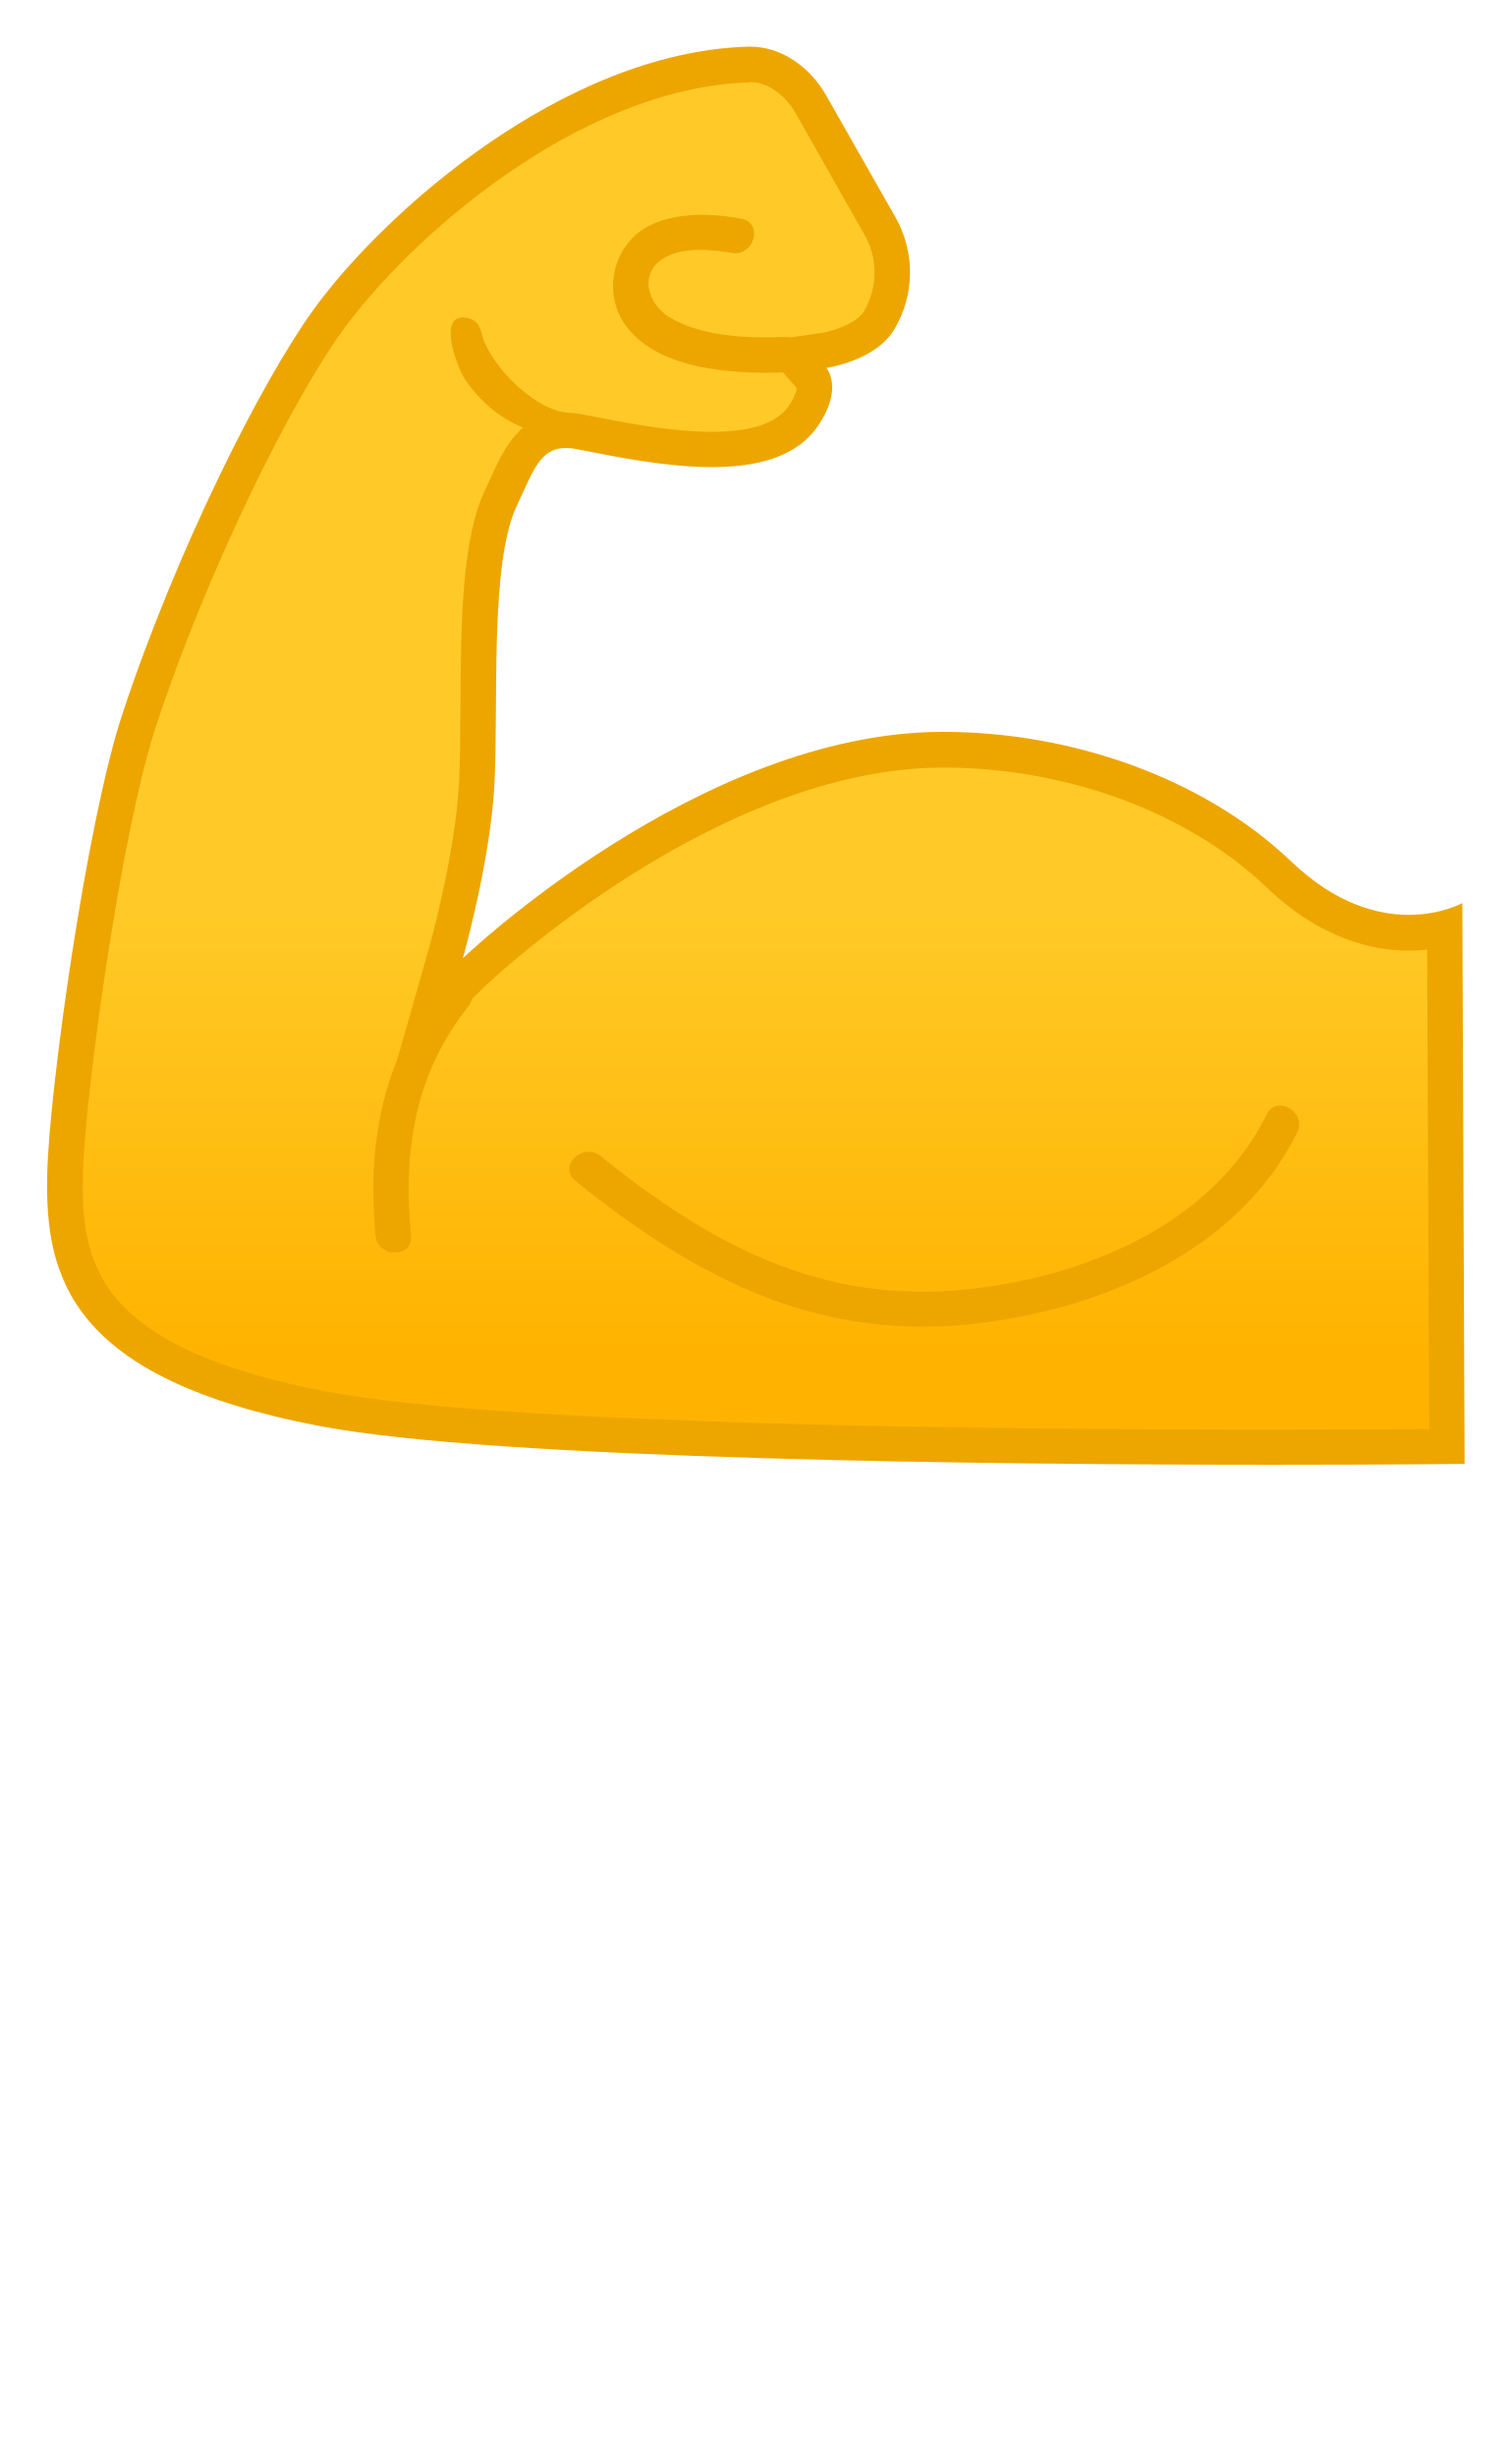
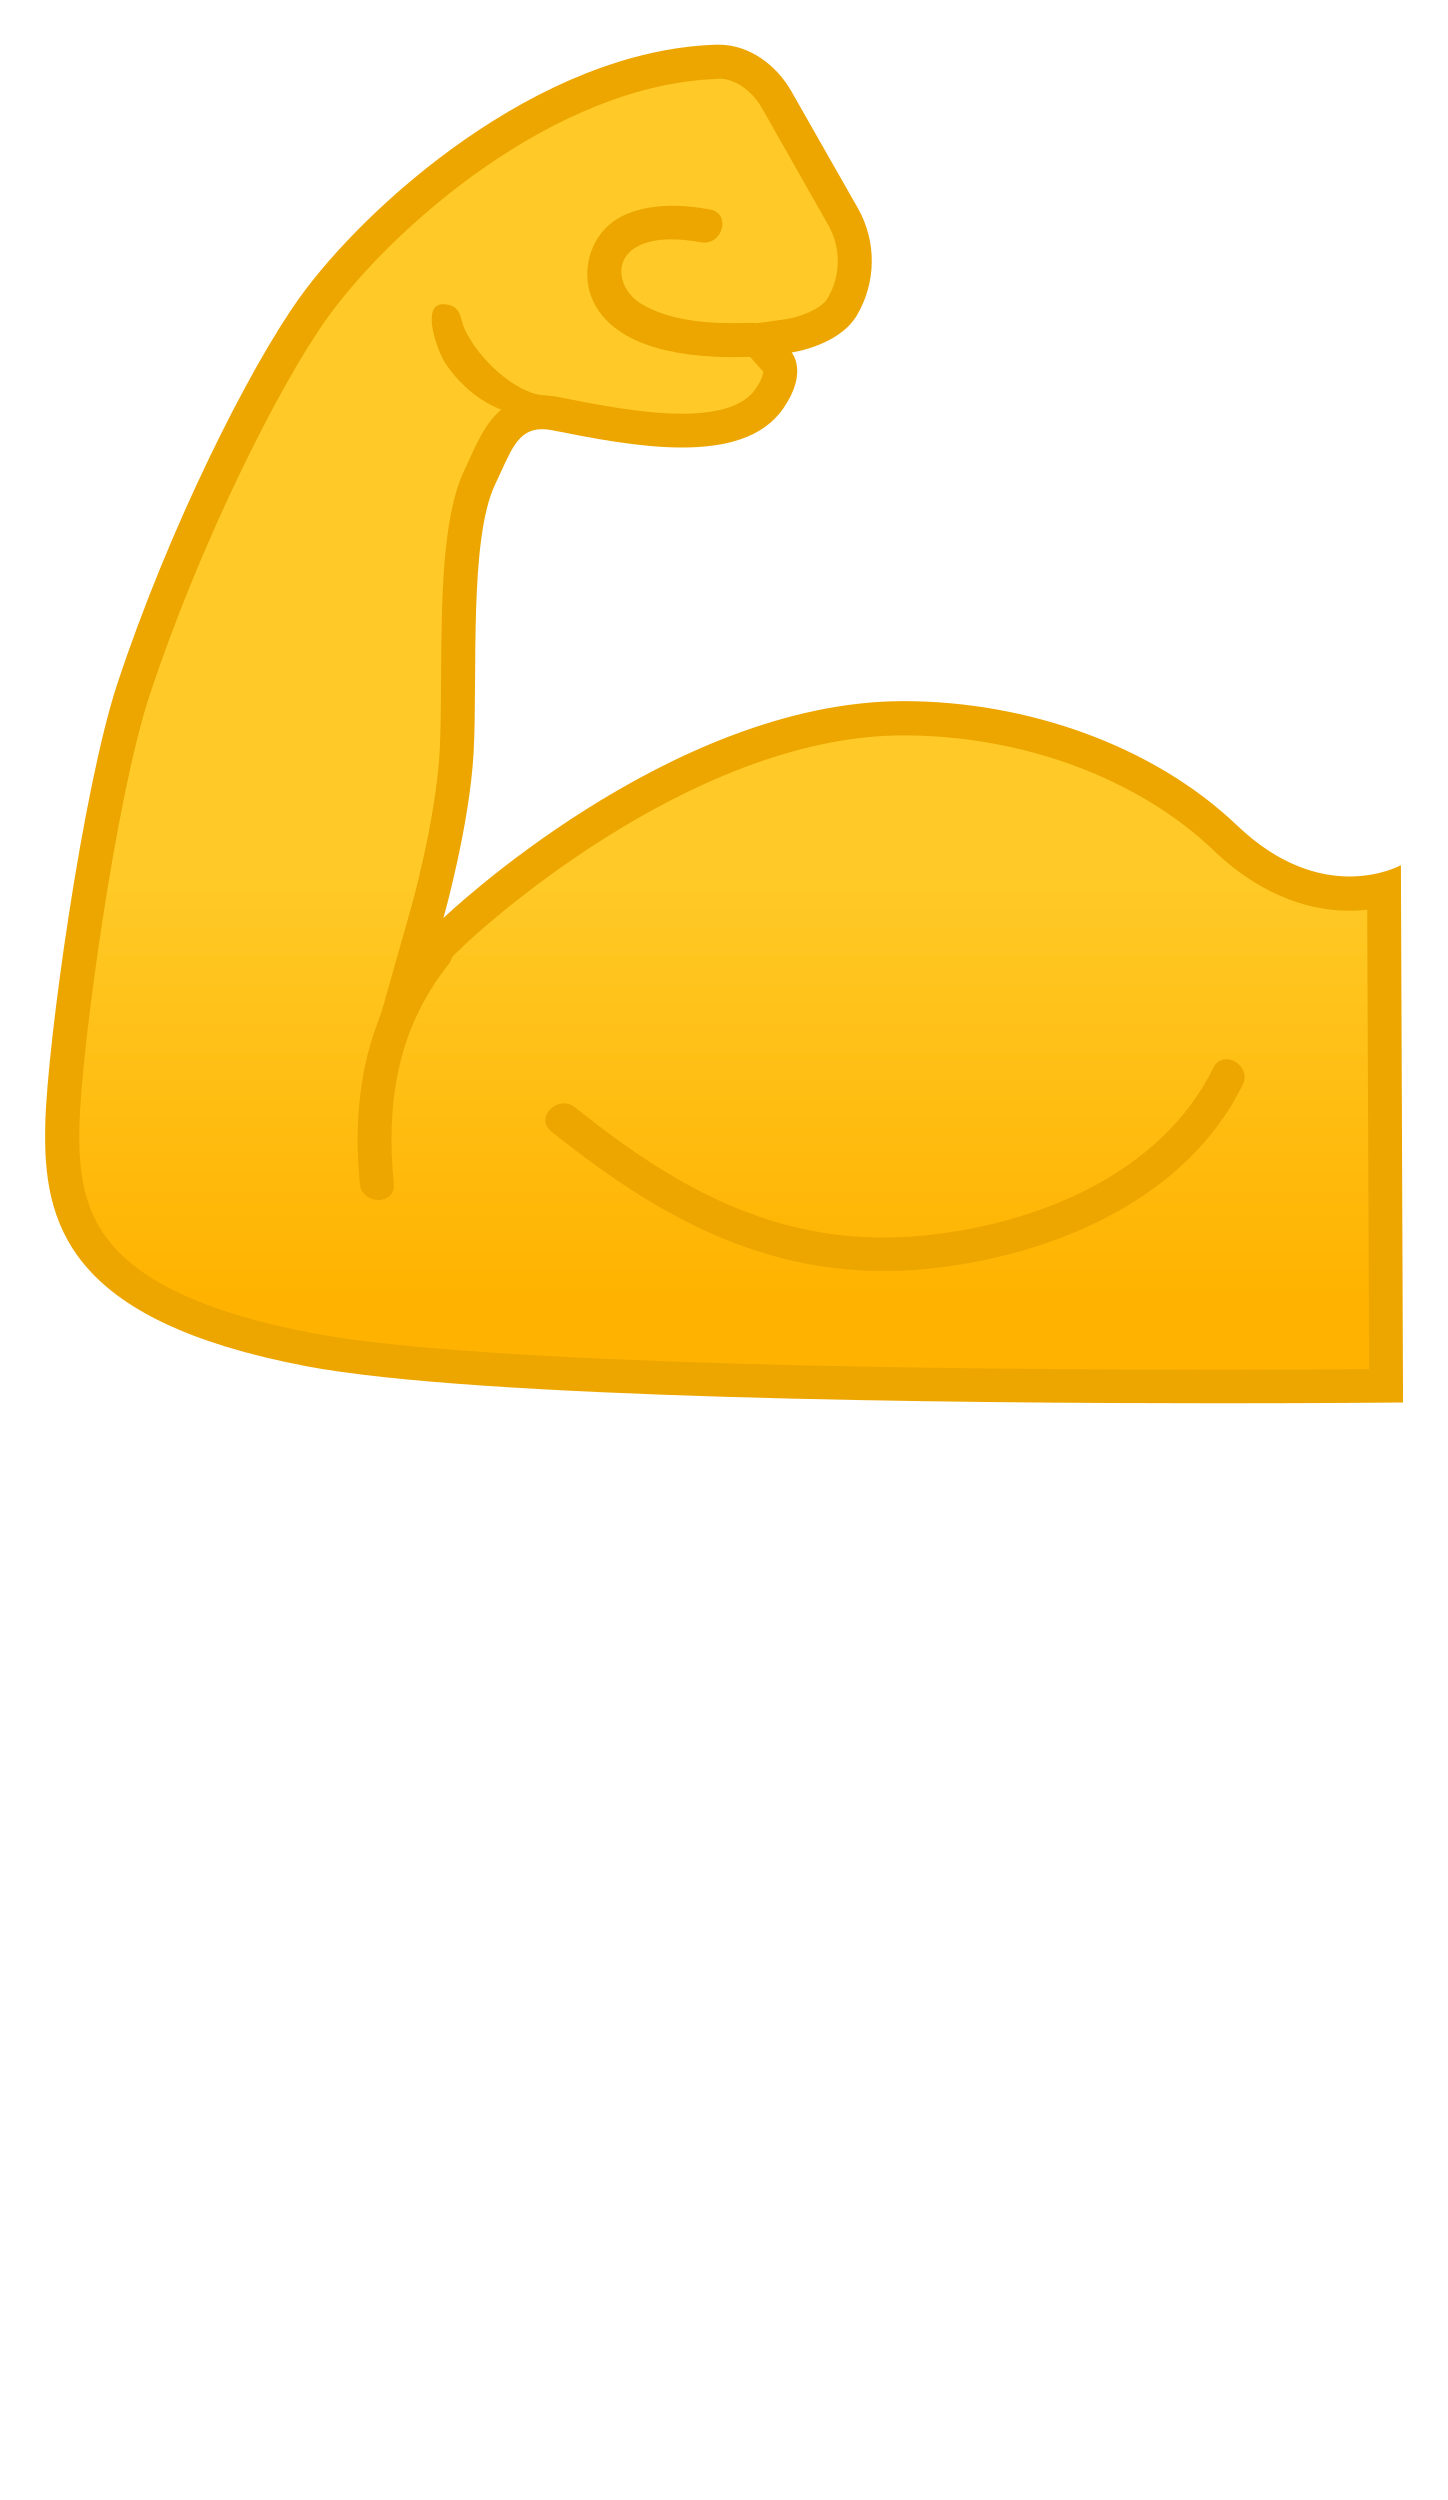
- <svg xmlns="http://www.w3.org/2000/svg" xmlns:xlink="http://www.w3.org/1999/xlink" enable-background="new 0 0 128 128" viewBox="0 0 128 208">
+ <svg xmlns="http://www.w3.org/2000/svg" xmlns:xlink="http://www.w3.org/1999/xlink" enable-background="new 0 0 128 128" viewBox="0 0 128 221">
  <linearGradient id="h" x1="63.997" x2="63.997" y1="114.69" y2="18.798" gradientUnits="userSpaceOnUse">
    <stop stop-color="#FFB300" offset="0" />
    <stop stop-color="#FFCA28" offset=".401" />
  </linearGradient>
  <path d="m107.76 122.55c-23.67 0-65.6-0.42-80.43-3.25-20.5-3.91-22.03-11.96-21.84-19.87 0.16-6.73 3.24-29.26 6.28-38.48 4.6-13.94 11.63-27.8 15.91-33.76 5.87-8.17 20.75-21.3 35.71-21.75h0.14c1.98 0 3.95 1.3 5.13 3.39l5.85 10.32c1.4 2.48 1.37 5.53-0.08 7.97-1.19 2-4.65 2.54-4.68 2.55l-2.75 0.4 1.85 2.09c-0.01 0 0.61 0.98-0.85 3.1-1.3 1.89-3.83 2.8-7.72 2.8-3.65 0-7.81-0.83-11.15-1.49-0.43-0.08-0.84-0.13-1.22-0.13-2.88 0-3.89 2.22-4.96 4.56-0.17 0.37-0.34 0.75-0.54 1.15-1.84 3.84-1.89 11.31-1.93 17.9-0.01 2.34-0.03 4.55-0.12 6.35-0.33 6.25-2.59 14.25-2.61 14.33l-1.51 5.31 3.99-3.82c0.2-0.19 19.82-18.75 39.63-18.75 10.89 0 21.54 3.96 28.46 10.58 4.25 4.06 8.31 4.92 10.97 4.92 1.18 0 2.22-0.17 3.05-0.37l0.18 43.88c-2.47 0.04-7.82 0.07-14.76 0.07z" fill="url(#h)" />
  <path d="m63.54 6.95c1.42 0 2.92 1.03 3.83 2.63l5.85 10.32c1.14 2.01 1.11 4.49-0.06 6.47-0.57 0.96-2.5 1.66-3.6 1.83l-5.53 0.78 3.44 3.88c-0.01 0.2-0.12 0.71-0.7 1.55-0.99 1.43-3.17 2.16-6.49 2.16-3.5 0-7.58-0.81-10.85-1.46-0.52-0.1-1.03-0.16-1.51-0.16-3.84 0-5.22 3.02-6.33 5.44-0.16 0.36-0.33 0.73-0.52 1.13-1.99 4.15-2.04 11.46-2.08 18.54-0.01 2.32-0.03 4.51-0.12 6.28-0.32 6.08-2.53 13.93-2.56 14.01l-3.01 10.61 7.97-7.62c0.19-0.18 19.4-18.33 38.59-18.33 10.52 0 20.77 3.8 27.43 10.17 4.61 4.41 9.07 5.33 12.01 5.33 0.55 0 1.07-0.03 1.56-0.09l0.17 40.61c-2.82 0.02-7.49 0.05-13.25 0.05-23.62 0-65.43-0.42-80.14-3.23-8.97-1.71-14.79-4.3-17.82-7.91-2.61-3.11-2.88-6.86-2.8-10.45 0.16-6.66 3.2-28.94 6.21-38.04 4.39-13.3 11.43-27.4 15.71-33.35 5.7-7.94 20.12-20.69 34.53-21.12l0.07-0.03m0-3h-0.18c-15.81 0.47-31.1 14.31-36.88 22.37-4.41 6.15-11.54 20.3-16.12 34.16-3.02 9.16-6.19 31.77-6.36 38.91-0.21 8.73 1.85 17.33 23.06 21.38 14.99 2.86 57.22 3.28 80.7 3.28 9.75 0 16.27-0.07 16.27-0.07l-0.19-47.5s-1.78 1-4.54 1c-2.64 0-6.18-0.92-9.93-4.5-7.5-7.17-18.76-11-29.5-11-20.67 0-40.67 19.17-40.67 19.17s2.32-8.17 2.67-14.67c0.36-6.79-0.42-18.82 1.91-23.68 1.35-2.81 1.9-4.86 4.14-4.86 0.28 0 0.59 0.03 0.93 0.1 3.46 0.69 7.66 1.52 11.44 1.52s7.14-0.83 8.95-3.45c2.25-3.25 0.74-4.95 0.74-4.95s4.17-0.59 5.76-3.27c1.73-2.91 1.77-6.53 0.1-9.48l-5.87-10.32c-1.33-2.35-3.74-4.14-6.43-4.14z" fill="#EDA600" />
  <path d="m62.78 18.52c-2.51-0.47-5.5-0.57-7.83 0.61-2.89 1.47-3.9 5.28-2.22 8.05 2.52 4.13 9.33 4.53 13.64 4.36 1.92-0.08 1.93-3.08 0-3-3.11 0.12-6.99-0.04-9.7-1.69-1.94-1.19-2.6-3.91-0.21-5.12 1.54-0.79 3.85-0.62 5.51-0.31 1.9 0.34 2.71-2.55 0.81-2.9z" fill="#EDA600" />
  <path d="m37.53 83.13c-5.05 6.35-6.49 13.53-5.72 21.52 0.18 1.9 3.19 1.92 3 0-0.69-7.12 0.29-13.67 4.84-19.4 1.19-1.5-0.92-3.64-2.12-2.12z" fill="#EDA600" />
  <path d="m47.77 34.91c-2.22-0.32-5.39-3.01-6.71-5.85-0.4-0.86-0.23-2.08-1.8-2.17-2.17-0.12-0.58 4.24 0.16 5.31 2.03 2.91 4.78 4.54 8.38 4.8 1.93 0.14 1.95-1.81-0.03-2.09z" fill="#EDA600" />
  <path d="m48.72 100.01c10.42 8.38 20.88 13.82 34.65 12 10.45-1.38 21.6-6.22 26.48-16.1 0.85-1.73-1.73-3.25-2.59-1.51-4.65 9.42-15.64 13.84-25.61 14.82-12.24 1.21-21.54-3.87-30.8-11.32-1.5-1.21-3.64 0.9-2.13 2.11z" fill="#EDA600" />
  <g display="none">
    <g display="inline">
      <g opacity=".6">
        <circle cx="64" cy="64" r="28" fill="none" opacity=".61" stroke="#000" stroke-miterlimit="10" stroke-width=".263" />
        <line x1="84" x2="84" y2="128" fill="none" opacity=".61" stroke="#000" stroke-miterlimit="10" stroke-width=".25" />
        <line x1="44" x2="44" y2="128" fill="none" opacity=".61" stroke="#000" stroke-miterlimit="10" stroke-width=".25" />
        <line x1="64" x2="64" y2="128" fill="none" opacity=".61" stroke="#000" stroke-miterlimit="10" stroke-width=".25" />
        <line x1="128" y1="64" y2="64" fill="none" opacity=".61" stroke="#000" stroke-miterlimit="10" stroke-width=".25" />
        <line x1="128" y1="44" y2="44" fill="none" opacity=".61" stroke="#000" stroke-miterlimit="10" stroke-width=".25" />
        <line x1="128" y1="83.75" y2="83.75" fill="none" opacity=".61" stroke="#000" stroke-miterlimit="10" stroke-width=".25" />
        <line x1="128" y1="128" fill="none" opacity=".61" stroke="#000" stroke-miterlimit="10" stroke-width=".25" />
        <line x2="128" y1="128" fill="none" opacity=".61" stroke="#000" stroke-miterlimit="10" stroke-width=".25" />
        <g opacity=".61">
          <path d="M64,4.26c32.94,0,59.74,26.8,59.74,59.74S96.94,123.74,64,123.74S4.26,96.94,4.26,64S31.06,4.26,64,4.26 M64,4 C30.86,4,4,30.86,4,64s26.86,60,60,60s60-26.86,60-60S97.14,4,64,4L64,4z" />
        </g>
        <path d="m107.97 115.97h-87.94c-4.42 0-8.03-3.61-8.03-8.03v-87.91c0-4.42 3.61-8.03 8.03-8.03h87.94c4.42 0 8.03 3.61 8.03 8.03v87.91c0 4.42-3.61 8.03-8.03 8.03z" fill="none" opacity=".61" stroke="#000" stroke-miterlimit="10" stroke-width=".258" />
        <path d="m100 124h-72c-4.4 0-8-3.6-8-8v-104c0-4.4 3.6-8 8-8h72c4.4 0 8 3.6 8 8v104c0 4.4-3.6 8-8 8z" fill="none" opacity=".61" stroke="#000" stroke-miterlimit="10" stroke-width=".263" />
        <path d="M113.77,108H14.23 C8.6,108,4,103.4,4,97.77V30.28c0-5.63,4.6-10.23,10.23-10.23h99.54c5.63,0,10.23,4.6,10.23,10.23v67.48 C124,103.4,119.4,108,113.77,108z" fill="none" opacity=".61" stroke="#000" stroke-miterlimit="10" stroke-width=".263" />
      </g>
      <g opacity=".2">
        <defs>
          <rect id="i" width="128" height="128" opacity=".2" />
        </defs>
        <clipPath id="d">
          <use xlink:href="#i" />
        </clipPath>
        <g clip-path="url(#d)">
          <g fill="none" stroke="#000" stroke-miterlimit="10" stroke-width=".25">
            <line x1="-28" x2="-28" y1="160" y2="-32" />
            <line x1="-24" x2="-24" y1="160" y2="-32" />
            <line x1="-20" x2="-20" y1="160" y2="-32" />
            <line x1="-16" x2="-16" y1="160" y2="-32" />
            <line x1="-12" x2="-12" y1="160" y2="-32" />
            <line x1="-8" x2="-8" y1="160" y2="-32" />
            <line x1="-4" x2="-4" y1="160" y2="-32" />
            <line y1="160" y2="-32" />
            <line x1="4" x2="4" y1="160" y2="-32" />
            <line x1="8" x2="8" y1="160" y2="-32" />
            <line x1="12" x2="12" y1="160" y2="-32" />
            <line x1="16" x2="16" y1="160" y2="-32" />
            <line x1="20" x2="20" y1="160" y2="-32" />
            <line x1="24" x2="24" y1="160" y2="-32" />
            <line x1="28" x2="28" y1="160" y2="-32" />
            <line x1="32" x2="32" y1="160" y2="-32" />
            <line x1="36" x2="36" y1="160" y2="-32" />
            <line x1="40" x2="40" y1="160" y2="-32" />
            <line x1="44" x2="44" y1="160" y2="-32" />
            <line x1="48" x2="48" y1="160" y2="-32" />
            <line x1="52" x2="52" y1="160" y2="-32" />
            <line x1="56" x2="56" y1="160" y2="-32" />
            <line x1="60" x2="60" y1="160" y2="-32" />
            <line x1="64" x2="64" y1="160" y2="-32" />
            <line x1="68" x2="68" y1="160" y2="-32" />
            <line x1="72" x2="72" y1="160" y2="-32" />
            <line x1="76" x2="76" y1="160" y2="-32" />
            <line x1="80" x2="80" y1="160" y2="-32" />
            <line x1="84" x2="84" y1="160" y2="-32" />
            <line x1="88" x2="88" y1="160" y2="-32" />
            <line x1="92" x2="92" y1="160" y2="-32" />
            <line x1="96" x2="96" y1="160" y2="-32" />
            <line x1="100" x2="100" y1="160" y2="-32" />
            <line x1="104" x2="104" y1="160" y2="-32" />
            <line x1="108" x2="108" y1="160" y2="-32" />
            <line x1="112" x2="112" y1="160" y2="-32" />
            <line x1="116" x2="116" y1="160" y2="-32" />
            <line x1="120" x2="120" y1="160" y2="-32" />
            <line x1="124" x2="124" y1="160" y2="-32" />
            <line x1="128" x2="128" y1="160" y2="-32" />
            <line x1="132" x2="132" y1="160" y2="-32" />
            <line x1="136" x2="136" y1="160" y2="-32" />
            <line x1="137" x2="137" y1="166.05" y2="-25.95" />
            <line x1="144" x2="144" y1="160" y2="-32" />
            <line x1="148" x2="148" y1="160" y2="-32" />
            <line x1="152" x2="152" y1="160" y2="-32" />
            <line x1="156" x2="156" y1="160" y2="-32" />
          </g>
          <g fill="none" stroke="#000" stroke-miterlimit="10" stroke-width=".25">
            <line x1="-32" x2="160" y1="-28" y2="-28" />
            <line x1="-32" x2="160" y1="-24" y2="-24" />
            <line x1="-32" x2="160" y1="-20" y2="-20" />
            <line x1="-32" x2="160" y1="-16" y2="-16" />
            <line x1="-32" x2="160" y1="-12" y2="-12" />
            <line x1="-32" x2="160" y1="-8" y2="-8" />
            <line x1="-32" x2="160" y1="-4" y2="-4" />
            <line x1="-32" x2="160" />
            <line x1="-32" x2="160" y1="4" y2="4" />
            <line x1="-32" x2="160" y1="8" y2="8" />
            <line x1="-32" x2="160" y1="12" y2="12" />
            <line x1="-32" x2="160" y1="16" y2="16" />
            <line x1="-32" x2="160" y1="20" y2="20" />
            <line x1="-32" x2="160" y1="24" y2="24" />
            <line x1="-32" x2="160" y1="28" y2="28" />
            <line x1="-32" x2="160" y1="32" y2="32" />
            <line x1="-32" x2="160" y1="36" y2="36" />
            <line x1="-32" x2="160" y1="40" y2="40" />
            <line x1="-32" x2="160" y1="44" y2="44" />
            <line x1="-32" x2="160" y1="48" y2="48" />
            <line x1="-32" x2="160" y1="52" y2="52" />
            <line x1="-32" x2="160" y1="56" y2="56" />
            <line x1="-32" x2="160" y1="60" y2="60" />
            <line x1="-32" x2="160" y1="64" y2="64" />
            <line x1="-32" x2="160" y1="68" y2="68" />
            <line x1="-32" x2="160" y1="72" y2="72" />
            <line x1="-32" x2="160" y1="76" y2="76" />
            <line x1="-32" x2="160" y1="80" y2="80" />
            <line x1="-32" x2="160" y1="84" y2="84" />
            <line x1="-32" x2="160" y1="88" y2="88" />
            <line x1="-32" x2="160" y1="92" y2="92" />
            <line x1="-32" x2="160" y1="96" y2="96" />
            <line x1="-32" x2="160" y1="100" y2="100" />
            <line x1="-32" x2="160" y1="104" y2="104" />
            <line x1="-32" x2="160" y1="108" y2="108" />
            <line x1="-32" x2="160" y1="112" y2="112" />
            <line x1="-32" x2="160" y1="116" y2="116" />
            <line x1="-32" x2="160" y1="120" y2="120" />
            <line x1="-32" x2="160" y1="124" y2="124" />
            <line x1="-32" x2="160" y1="128" y2="128" />
            <line x1="-32" x2="160" y1="132" y2="132" />
            <line x1="-32" x2="160" y1="136" y2="136" />
            <line x1="-32" x2="160" y1="140" y2="140" />
            <line x1="-32" x2="160" y1="144" y2="144" />
            <line x1="-32" x2="160" y1="148" y2="148" />
            <line x1="-32" x2="160" y1="152" y2="152" />
            <line x1="-32" x2="160" y1="156" y2="156" />
          </g>
          <path d="m159.75-31.75v191.5h-191.5v-191.5h191.5m0.25-0.25h-192v192h192v-192z" />
        </g>
      </g>
      <g fill="#F44336">
        <rect width="4" height="128" opacity=".3" />
        <rect x="124" width="4" height="128" opacity=".3" />
        <rect transform="matrix(-1.837e-16 1 -1 -1.837e-16 66 -62)" x="62" y="-58" width="4" height="120" opacity=".3" />
        <rect transform="matrix(-1.837e-16 1 -1 -1.837e-16 190 62)" x="62" y="66" width="4" height="120" opacity=".3" />
      </g>
    </g>
    <g display="inline">
      <g opacity=".6">
        <circle cx="64" cy="198" r="28" fill="none" opacity=".61" stroke="#000" stroke-miterlimit="10" stroke-width=".263" />
        <line x1="84" x2="84" y1="134" y2="262" fill="none" opacity=".61" stroke="#000" stroke-miterlimit="10" stroke-width=".25" />
        <line x1="44" x2="44" y1="134" y2="262" fill="none" opacity=".61" stroke="#000" stroke-miterlimit="10" stroke-width=".25" />
        <line x1="64" x2="64" y1="134" y2="262" fill="none" opacity=".61" stroke="#000" stroke-miterlimit="10" stroke-width=".25" />
        <line x1="128" y1="198" y2="198" fill="none" opacity=".61" stroke="#000" stroke-miterlimit="10" stroke-width=".25" />
        <line x1="128" y1="178" y2="178" fill="none" opacity=".61" stroke="#000" stroke-miterlimit="10" stroke-width=".25" />
        <line x1="128" y1="217.75" y2="217.75" fill="none" opacity=".61" stroke="#000" stroke-miterlimit="10" stroke-width=".25" />
        <line x1="128" y1="262" y2="134" fill="none" opacity=".61" stroke="#000" stroke-miterlimit="10" stroke-width=".25" />
        <line x2="128" y1="262" y2="134" fill="none" opacity=".61" stroke="#000" stroke-miterlimit="10" stroke-width=".25" />
        <g opacity=".61">
          <path d="m64 138.26c32.94 0 59.74 26.8 59.74 59.74s-26.8 59.74-59.74 59.74-59.74-26.8-59.74-59.74 26.8-59.74 59.74-59.74m0-0.26c-33.14 0-60 26.86-60 60s26.86 60 60 60 60-26.86 60-60-26.86-60-60-60z" />
        </g>
        <path d="m107.97 249.97h-87.94c-4.42 0-8.03-3.61-8.03-8.03v-87.91c0-4.42 3.61-8.03 8.03-8.03h87.94c4.42 0 8.03 3.61 8.03 8.03v87.91c0 4.42-3.61 8.03-8.03 8.03z" fill="none" opacity=".61" stroke="#000" stroke-miterlimit="10" stroke-width=".258" />
        <path d="m100 258h-72c-4.4 0-8-3.6-8-8v-104c0-4.4 3.6-8 8-8h72c4.4 0 8 3.6 8 8v104c0 4.4-3.6 8-8 8z" fill="none" opacity=".61" stroke="#000" stroke-miterlimit="10" stroke-width=".263" />
        <path d="M113.77,242H14.23 C8.6,242,4,237.4,4,231.77v-67.48c0-5.63,4.6-10.23,10.23-10.23h99.54c5.63,0,10.23,4.6,10.23,10.23v67.48 C124,237.4,119.4,242,113.77,242z" fill="none" opacity=".61" stroke="#000" stroke-miterlimit="10" stroke-width=".263" />
      </g>
      <g opacity=".2">
        <defs>
          <rect id="f" y="134" width="128" height="128" opacity=".2" />
        </defs>
        <clipPath id="c">
          <use xlink:href="#f" />
        </clipPath>
        <g clip-path="url(#c)">
          <g fill="none" stroke="#000" stroke-miterlimit="10" stroke-width=".25">
            <line x1="-28" x2="-28" y1="294" y2="102" />
            <line x1="-24" x2="-24" y1="294" y2="102" />
            <line x1="-20" x2="-20" y1="294" y2="102" />
            <line x1="-16" x2="-16" y1="294" y2="102" />
            <line x1="-12" x2="-12" y1="294" y2="102" />
            <line x1="-8" x2="-8" y1="294" y2="102" />
            <line x1="-4" x2="-4" y1="294" y2="102" />
            <line y1="294" y2="102" />
            <line x1="4" x2="4" y1="294" y2="102" />
            <line x1="8" x2="8" y1="294" y2="102" />
            <line x1="12" x2="12" y1="294" y2="102" />
            <line x1="16" x2="16" y1="294" y2="102" />
            <line x1="20" x2="20" y1="294" y2="102" />
            <line x1="24" x2="24" y1="294" y2="102" />
            <line x1="28" x2="28" y1="294" y2="102" />
            <line x1="32" x2="32" y1="294" y2="102" />
            <line x1="36" x2="36" y1="294" y2="102" />
            <line x1="40" x2="40" y1="294" y2="102" />
            <line x1="44" x2="44" y1="294" y2="102" />
            <line x1="48" x2="48" y1="294" y2="102" />
            <line x1="52" x2="52" y1="294" y2="102" />
            <line x1="56" x2="56" y1="294" y2="102" />
            <line x1="60" x2="60" y1="294" y2="102" />
            <line x1="64" x2="64" y1="294" y2="102" />
            <line x1="68" x2="68" y1="294" y2="102" />
            <line x1="72" x2="72" y1="294" y2="102" />
            <line x1="76" x2="76" y1="294" y2="102" />
            <line x1="80" x2="80" y1="294" y2="102" />
            <line x1="84" x2="84" y1="294" y2="102" />
            <line x1="88" x2="88" y1="294" y2="102" />
            <line x1="92" x2="92" y1="294" y2="102" />
            <line x1="96" x2="96" y1="294" y2="102" />
            <line x1="100" x2="100" y1="294" y2="102" />
            <line x1="104" x2="104" y1="294" y2="102" />
            <line x1="108" x2="108" y1="294" y2="102" />
            <line x1="112" x2="112" y1="294" y2="102" />
            <line x1="116" x2="116" y1="294" y2="102" />
            <line x1="120" x2="120" y1="294" y2="102" />
            <line x1="124" x2="124" y1="294" y2="102" />
            <line x1="128" x2="128" y1="294" y2="102" />
            <line x1="132" x2="132" y1="294" y2="102" />
            <line x1="136" x2="136" y1="294" y2="102" />
            <line x1="137" x2="137" y1="300.05" y2="108.05" />
            <line x1="144" x2="144" y1="294" y2="102" />
            <line x1="148" x2="148" y1="294" y2="102" />
            <line x1="152" x2="152" y1="294" y2="102" />
            <line x1="156" x2="156" y1="294" y2="102" />
          </g>
          <g fill="none" stroke="#000" stroke-miterlimit="10" stroke-width=".25">
            <line x1="-32" x2="160" y1="106" y2="106" />
            <line x1="-32" x2="160" y1="110" y2="110" />
            <line x1="-32" x2="160" y1="114" y2="114" />
            <line x1="-32" x2="160" y1="118" y2="118" />
            <line x1="-32" x2="160" y1="122" y2="122" />
            <line x1="-32" x2="160" y1="126" y2="126" />
            <line x1="-32" x2="160" y1="130" y2="130" />
            <line x1="-32" x2="160" y1="134" y2="134" />
            <line x1="-32" x2="160" y1="138" y2="138" />
            <line x1="-32" x2="160" y1="142" y2="142" />
            <line x1="-32" x2="160" y1="146" y2="146" />
            <line x1="-32" x2="160" y1="150" y2="150" />
            <line x1="-32" x2="160" y1="154" y2="154" />
            <line x1="-32" x2="160" y1="158" y2="158" />
            <line x1="-32" x2="160" y1="162" y2="162" />
            <line x1="-32" x2="160" y1="166" y2="166" />
            <line x1="-32" x2="160" y1="170" y2="170" />
            <line x1="-32" x2="160" y1="174" y2="174" />
            <line x1="-32" x2="160" y1="178" y2="178" />
            <line x1="-32" x2="160" y1="182" y2="182" />
            <line x1="-32" x2="160" y1="186" y2="186" />
            <line x1="-32" x2="160" y1="190" y2="190" />
            <line x1="-32" x2="160" y1="194" y2="194" />
            <line x1="-32" x2="160" y1="198" y2="198" />
            <line x1="-32" x2="160" y1="202" y2="202" />
            <line x1="-32" x2="160" y1="206" y2="206" />
            <line x1="-32" x2="160" y1="210" y2="210" />
            <line x1="-32" x2="160" y1="214" y2="214" />
            <line x1="-32" x2="160" y1="218" y2="218" />
            <line x1="-32" x2="160" y1="222" y2="222" />
            <line x1="-32" x2="160" y1="226" y2="226" />
            <line x1="-32" x2="160" y1="230" y2="230" />
            <line x1="-32" x2="160" y1="234" y2="234" />
            <line x1="-32" x2="160" y1="238" y2="238" />
            <line x1="-32" x2="160" y1="242" y2="242" />
            <line x1="-32" x2="160" y1="246" y2="246" />
            <line x1="-32" x2="160" y1="250" y2="250" />
            <line x1="-32" x2="160" y1="254" y2="254" />
            <line x1="-32" x2="160" y1="258" y2="258" />
            <line x1="-32" x2="160" y1="262" y2="262" />
            <line x1="-32" x2="160" y1="266" y2="266" />
            <line x1="-32" x2="160" y1="270" y2="270" />
            <line x1="-32" x2="160" y1="274" y2="274" />
            <line x1="-32" x2="160" y1="278" y2="278" />
            <line x1="-32" x2="160" y1="282" y2="282" />
            <line x1="-32" x2="160" y1="286" y2="286" />
            <line x1="-32" x2="160" y1="290" y2="290" />
          </g>
          <path d="m159.75 102.25v191.5h-191.5v-191.5h191.5m0.25-0.25h-192v192h192v-192z" />
        </g>
      </g>
      <g fill="#F44336">
        <rect y="134" width="4" height="128" opacity=".3" />
        <rect x="124" y="134" width="4" height="128" opacity=".3" />
        <rect transform="matrix(-1.837e-16 1 -1 -1.837e-16 200 72)" x="62" y="76" width="4" height="120" opacity=".3" />
        <rect transform="matrix(-1.837e-16 1 -1 -1.837e-16 324 196)" x="62" y="200" width="4" height="120" opacity=".3" />
      </g>
    </g>
    <g display="inline">
      <g opacity=".6">
        <circle cx="198" cy="64" r="28" fill="none" opacity=".61" stroke="#000" stroke-miterlimit="10" stroke-width=".263" />
        <line x1="218" x2="218" y2="128" fill="none" opacity=".61" stroke="#000" stroke-miterlimit="10" stroke-width=".25" />
        <line x1="178" x2="178" y2="128" fill="none" opacity=".61" stroke="#000" stroke-miterlimit="10" stroke-width=".25" />
        <line x1="198" x2="198" y2="128" fill="none" opacity=".61" stroke="#000" stroke-miterlimit="10" stroke-width=".25" />
        <line x1="262" x2="134" y1="64" y2="64" fill="none" opacity=".61" stroke="#000" stroke-miterlimit="10" stroke-width=".25" />
        <line x1="262" x2="134" y1="44" y2="44" fill="none" opacity=".61" stroke="#000" stroke-miterlimit="10" stroke-width=".25" />
        <line x1="262" x2="134" y1="83.75" y2="83.75" fill="none" opacity=".61" stroke="#000" stroke-miterlimit="10" stroke-width=".25" />
        <line x1="262" x2="134" y1="128" fill="none" opacity=".61" stroke="#000" stroke-miterlimit="10" stroke-width=".25" />
        <line x1="134" x2="262" y1="128" fill="none" opacity=".61" stroke="#000" stroke-miterlimit="10" stroke-width=".25" />
        <g opacity=".61">
          <path d="m198 4.26c32.94 0 59.74 26.8 59.74 59.74s-26.8 59.74-59.74 59.74-59.74-26.8-59.74-59.74 26.8-59.74 59.74-59.74m0-0.26c-33.14 0-60 26.86-60 60s26.86 60 60 60 60-26.86 60-60-26.86-60-60-60z" />
        </g>
        <path d="m241.97 115.97h-87.94c-4.42 0-8.03-3.61-8.03-8.03v-87.91c0-4.42 3.61-8.03 8.03-8.03h87.94c4.42 0 8.03 3.61 8.03 8.03v87.91c0 4.42-3.61 8.03-8.03 8.03z" fill="none" opacity=".61" stroke="#000" stroke-miterlimit="10" stroke-width=".258" />
        <path d="m234 124h-72c-4.4 0-8-3.6-8-8v-104c0-4.4 3.6-8 8-8h72c4.4 0 8 3.6 8 8v104c0 4.4-3.6 8-8 8z" fill="none" opacity=".61" stroke="#000" stroke-miterlimit="10" stroke-width=".263" />
        <path d="m247.77 108h-99.54c-5.63 0-10.23-4.6-10.23-10.23v-67.49c0-5.63 4.6-10.23 10.23-10.23h99.54c5.63 0 10.23 4.6 10.23 10.23v67.48c0 5.64-4.6 10.24-10.23 10.24z" fill="none" opacity=".61" stroke="#000" stroke-miterlimit="10" stroke-width=".263" />
      </g>
      <g opacity=".2">
        <defs>
          <rect id="e" x="134" width="128" height="128" opacity=".2" />
        </defs>
        <clipPath id="b">
          <use xlink:href="#e" />
        </clipPath>
        <g clip-path="url(#b)">
          <g fill="none" stroke="#000" stroke-miterlimit="10" stroke-width=".25">
            <line x1="106" x2="106" y1="160" y2="-32" />
            <line x1="110" x2="110" y1="160" y2="-32" />
            <line x1="114" x2="114" y1="160" y2="-32" />
            <line x1="118" x2="118" y1="160" y2="-32" />
            <line x1="122" x2="122" y1="160" y2="-32" />
            <line x1="126" x2="126" y1="160" y2="-32" />
            <line x1="130" x2="130" y1="160" y2="-32" />
            <line x1="134" x2="134" y1="160" y2="-32" />
            <line x1="138" x2="138" y1="160" y2="-32" />
            <line x1="142" x2="142" y1="160" y2="-32" />
            <line x1="146" x2="146" y1="160" y2="-32" />
            <line x1="150" x2="150" y1="160" y2="-32" />
            <line x1="154" x2="154" y1="160" y2="-32" />
            <line x1="158" x2="158" y1="160" y2="-32" />
            <line x1="162" x2="162" y1="160" y2="-32" />
            <line x1="166" x2="166" y1="160" y2="-32" />
            <line x1="170" x2="170" y1="160" y2="-32" />
            <line x1="174" x2="174" y1="160" y2="-32" />
            <line x1="178" x2="178" y1="160" y2="-32" />
            <line x1="182" x2="182" y1="160" y2="-32" />
            <line x1="186" x2="186" y1="160" y2="-32" />
            <line x1="190" x2="190" y1="160" y2="-32" />
            <line x1="194" x2="194" y1="160" y2="-32" />
            <line x1="198" x2="198" y1="160" y2="-32" />
            <line x1="202" x2="202" y1="160" y2="-32" />
            <line x1="206" x2="206" y1="160" y2="-32" />
            <line x1="210" x2="210" y1="160" y2="-32" />
            <line x1="214" x2="214" y1="160" y2="-32" />
            <line x1="218" x2="218" y1="160" y2="-32" />
            <line x1="222" x2="222" y1="160" y2="-32" />
            <line x1="226" x2="226" y1="160" y2="-32" />
            <line x1="230" x2="230" y1="160" y2="-32" />
            <line x1="234" x2="234" y1="160" y2="-32" />
            <line x1="238" x2="238" y1="160" y2="-32" />
            <line x1="242" x2="242" y1="160" y2="-32" />
            <line x1="246" x2="246" y1="160" y2="-32" />
            <line x1="250" x2="250" y1="160" y2="-32" />
            <line x1="254" x2="254" y1="160" y2="-32" />
            <line x1="258" x2="258" y1="160" y2="-32" />
            <line x1="262" x2="262" y1="160" y2="-32" />
            <line x1="266" x2="266" y1="160" y2="-32" />
            <line x1="270" x2="270" y1="160" y2="-32" />
            <line x1="271" x2="271" y1="166.05" y2="-25.95" />
            <line x1="278" x2="278" y1="160" y2="-32" />
            <line x1="282" x2="282" y1="160" y2="-32" />
            <line x1="286" x2="286" y1="160" y2="-32" />
            <line x1="290" x2="290" y1="160" y2="-32" />
          </g>
          <g fill="none" stroke="#000" stroke-miterlimit="10" stroke-width=".25">
            <line x1="102" x2="294" y1="-28" y2="-28" />
            <line x1="102" x2="294" y1="-24" y2="-24" />
            <line x1="102" x2="294" y1="-20" y2="-20" />
            <line x1="102" x2="294" y1="-16" y2="-16" />
            <line x1="102" x2="294" y1="-12" y2="-12" />
            <line x1="102" x2="294" y1="-8" y2="-8" />
            <line x1="102" x2="294" y1="-4" y2="-4" />
            <line x1="102" x2="294" />
            <line x1="102" x2="294" y1="4" y2="4" />
            <line x1="102" x2="294" y1="8" y2="8" />
            <line x1="102" x2="294" y1="12" y2="12" />
            <line x1="102" x2="294" y1="16" y2="16" />
            <line x1="102" x2="294" y1="20" y2="20" />
            <line x1="102" x2="294" y1="24" y2="24" />
            <line x1="102" x2="294" y1="28" y2="28" />
            <line x1="102" x2="294" y1="32" y2="32" />
            <line x1="102" x2="294" y1="36" y2="36" />
            <line x1="102" x2="294" y1="40" y2="40" />
            <line x1="102" x2="294" y1="44" y2="44" />
            <line x1="102" x2="294" y1="48" y2="48" />
            <line x1="102" x2="294" y1="52" y2="52" />
            <line x1="102" x2="294" y1="56" y2="56" />
            <line x1="102" x2="294" y1="60" y2="60" />
            <line x1="102" x2="294" y1="64" y2="64" />
            <line x1="102" x2="294" y1="68" y2="68" />
            <line x1="102" x2="294" y1="72" y2="72" />
            <line x1="102" x2="294" y1="76" y2="76" />
            <line x1="102" x2="294" y1="80" y2="80" />
            <line x1="102" x2="294" y1="84" y2="84" />
            <line x1="102" x2="294" y1="88" y2="88" />
            <line x1="102" x2="294" y1="92" y2="92" />
            <line x1="102" x2="294" y1="96" y2="96" />
            <line x1="102" x2="294" y1="100" y2="100" />
            <line x1="102" x2="294" y1="104" y2="104" />
            <line x1="102" x2="294" y1="108" y2="108" />
            <line x1="102" x2="294" y1="112" y2="112" />
            <line x1="102" x2="294" y1="116" y2="116" />
            <line x1="102" x2="294" y1="120" y2="120" />
            <line x1="102" x2="294" y1="124" y2="124" />
            <line x1="102" x2="294" y1="128" y2="128" />
            <line x1="102" x2="294" y1="132" y2="132" />
            <line x1="102" x2="294" y1="136" y2="136" />
            <line x1="102" x2="294" y1="140" y2="140" />
            <line x1="102" x2="294" y1="144" y2="144" />
            <line x1="102" x2="294" y1="148" y2="148" />
            <line x1="102" x2="294" y1="152" y2="152" />
            <line x1="102" x2="294" y1="156" y2="156" />
          </g>
          <path d="m293.75-31.75v191.5h-191.5v-191.5h191.5m0.25-0.25h-192v192h192v-192z" />
        </g>
      </g>
      <g fill="#F44336">
        <rect x="134" width="4" height="128" opacity=".3" />
        <rect x="258" width="4" height="128" opacity=".3" />
        <rect transform="matrix(-1.837e-16 1 -1 -1.837e-16 200 -196)" x="196" y="-58" width="4" height="120" opacity=".3" />
        <rect transform="matrix(-1.837e-16 1 -1 -1.837e-16 324 -72)" x="196" y="66" width="4" height="120" opacity=".3" />
      </g>
    </g>
    <g display="inline">
      <g opacity=".6">
        <circle cx="198" cy="198" r="28" fill="none" opacity=".61" stroke="#000" stroke-miterlimit="10" stroke-width=".263" />
        <line x1="218" x2="218" y1="134" y2="262" fill="none" opacity=".61" stroke="#000" stroke-miterlimit="10" stroke-width=".25" />
        <line x1="178" x2="178" y1="134" y2="262" fill="none" opacity=".61" stroke="#000" stroke-miterlimit="10" stroke-width=".25" />
        <line x1="198" x2="198" y1="134" y2="262" fill="none" opacity=".61" stroke="#000" stroke-miterlimit="10" stroke-width=".25" />
        <line x1="262" x2="134" y1="198" y2="198" fill="none" opacity=".61" stroke="#000" stroke-miterlimit="10" stroke-width=".25" />
        <line x1="262" x2="134" y1="178" y2="178" fill="none" opacity=".61" stroke="#000" stroke-miterlimit="10" stroke-width=".25" />
        <line x1="262" x2="134" y1="217.75" y2="217.75" fill="none" opacity=".61" stroke="#000" stroke-miterlimit="10" stroke-width=".25" />
        <line x1="262" x2="134" y1="262" y2="134" fill="none" opacity=".61" stroke="#000" stroke-miterlimit="10" stroke-width=".25" />
        <line x1="134" x2="262" y1="262" y2="134" fill="none" opacity=".61" stroke="#000" stroke-miterlimit="10" stroke-width=".25" />
        <g opacity=".61">
          <path d="m198 138.26c32.94 0 59.74 26.8 59.74 59.74s-26.8 59.74-59.74 59.74-59.74-26.8-59.74-59.74 26.8-59.74 59.74-59.74m0-0.26c-33.14 0-60 26.86-60 60s26.86 60 60 60 60-26.86 60-60-26.86-60-60-60z" />
        </g>
        <path d="m241.97 249.97h-87.94c-4.42 0-8.03-3.61-8.03-8.03v-87.91c0-4.42 3.61-8.03 8.03-8.03h87.94c4.42 0 8.03 3.61 8.03 8.03v87.91c0 4.42-3.61 8.03-8.03 8.03z" fill="none" opacity=".61" stroke="#000" stroke-miterlimit="10" stroke-width=".258" />
        <path d="m234 258h-72c-4.4 0-8-3.6-8-8v-104c0-4.4 3.6-8 8-8h72c4.4 0 8 3.6 8 8v104c0 4.4-3.6 8-8 8z" fill="none" opacity=".61" stroke="#000" stroke-miterlimit="10" stroke-width=".263" />
        <path d="m247.77 242h-99.54c-5.63 0-10.23-4.6-10.23-10.23v-67.48c0-5.63 4.6-10.23 10.23-10.23h99.54c5.63 0 10.23 4.6 10.23 10.23v67.48c0 5.63-4.6 10.23-10.23 10.23z" fill="none" opacity=".61" stroke="#000" stroke-miterlimit="10" stroke-width=".263" />
      </g>
      <g opacity=".2">
        <defs>
          <rect id="g" x="134" y="134" width="128" height="128" opacity=".2" />
        </defs>
        <clipPath id="a">
          <use xlink:href="#g" />
        </clipPath>
        <g clip-path="url(#a)">
          <g fill="none" stroke="#000" stroke-miterlimit="10" stroke-width=".25">
            <line x1="106" x2="106" y1="294" y2="102" />
            <line x1="110" x2="110" y1="294" y2="102" />
            <line x1="114" x2="114" y1="294" y2="102" />
            <line x1="118" x2="118" y1="294" y2="102" />
            <line x1="122" x2="122" y1="294" y2="102" />
            <line x1="126" x2="126" y1="294" y2="102" />
            <line x1="130" x2="130" y1="294" y2="102" />
            <line x1="134" x2="134" y1="294" y2="102" />
            <line x1="138" x2="138" y1="294" y2="102" />
            <line x1="142" x2="142" y1="294" y2="102" />
            <line x1="146" x2="146" y1="294" y2="102" />
            <line x1="150" x2="150" y1="294" y2="102" />
            <line x1="154" x2="154" y1="294" y2="102" />
            <line x1="158" x2="158" y1="294" y2="102" />
            <line x1="162" x2="162" y1="294" y2="102" />
            <line x1="166" x2="166" y1="294" y2="102" />
            <line x1="170" x2="170" y1="294" y2="102" />
            <line x1="174" x2="174" y1="294" y2="102" />
            <line x1="178" x2="178" y1="294" y2="102" />
            <line x1="182" x2="182" y1="294" y2="102" />
            <line x1="186" x2="186" y1="294" y2="102" />
            <line x1="190" x2="190" y1="294" y2="102" />
            <line x1="194" x2="194" y1="294" y2="102" />
            <line x1="198" x2="198" y1="294" y2="102" />
            <line x1="202" x2="202" y1="294" y2="102" />
            <line x1="206" x2="206" y1="294" y2="102" />
            <line x1="210" x2="210" y1="294" y2="102" />
            <line x1="214" x2="214" y1="294" y2="102" />
            <line x1="218" x2="218" y1="294" y2="102" />
            <line x1="222" x2="222" y1="294" y2="102" />
            <line x1="226" x2="226" y1="294" y2="102" />
            <line x1="230" x2="230" y1="294" y2="102" />
            <line x1="234" x2="234" y1="294" y2="102" />
            <line x1="238" x2="238" y1="294" y2="102" />
            <line x1="242" x2="242" y1="294" y2="102" />
            <line x1="246" x2="246" y1="294" y2="102" />
            <line x1="250" x2="250" y1="294" y2="102" />
            <line x1="254" x2="254" y1="294" y2="102" />
            <line x1="258" x2="258" y1="294" y2="102" />
            <line x1="262" x2="262" y1="294" y2="102" />
            <line x1="266" x2="266" y1="294" y2="102" />
            <line x1="270" x2="270" y1="294" y2="102" />
            <line x1="271" x2="271" y1="300.05" y2="108.05" />
            <line x1="278" x2="278" y1="294" y2="102" />
            <line x1="282" x2="282" y1="294" y2="102" />
            <line x1="286" x2="286" y1="294" y2="102" />
            <line x1="290" x2="290" y1="294" y2="102" />
          </g>
          <g fill="none" stroke="#000" stroke-miterlimit="10" stroke-width=".25">
            <line x1="102" x2="294" y1="106" y2="106" />
            <line x1="102" x2="294" y1="110" y2="110" />
            <line x1="102" x2="294" y1="114" y2="114" />
            <line x1="102" x2="294" y1="118" y2="118" />
            <line x1="102" x2="294" y1="122" y2="122" />
            <line x1="102" x2="294" y1="126" y2="126" />
            <line x1="102" x2="294" y1="130" y2="130" />
            <line x1="102" x2="294" y1="134" y2="134" />
            <line x1="102" x2="294" y1="138" y2="138" />
            <line x1="102" x2="294" y1="142" y2="142" />
            <line x1="102" x2="294" y1="146" y2="146" />
            <line x1="102" x2="294" y1="150" y2="150" />
            <line x1="102" x2="294" y1="154" y2="154" />
            <line x1="102" x2="294" y1="158" y2="158" />
            <line x1="102" x2="294" y1="162" y2="162" />
            <line x1="102" x2="294" y1="166" y2="166" />
            <line x1="102" x2="294" y1="170" y2="170" />
            <line x1="102" x2="294" y1="174" y2="174" />
            <line x1="102" x2="294" y1="178" y2="178" />
            <line x1="102" x2="294" y1="182" y2="182" />
            <line x1="102" x2="294" y1="186" y2="186" />
            <line x1="102" x2="294" y1="190" y2="190" />
            <line x1="102" x2="294" y1="194" y2="194" />
            <line x1="102" x2="294" y1="198" y2="198" />
            <line x1="102" x2="294" y1="202" y2="202" />
            <line x1="102" x2="294" y1="206" y2="206" />
            <line x1="102" x2="294" y1="210" y2="210" />
            <line x1="102" x2="294" y1="214" y2="214" />
            <line x1="102" x2="294" y1="218" y2="218" />
            <line x1="102" x2="294" y1="222" y2="222" />
            <line x1="102" x2="294" y1="226" y2="226" />
            <line x1="102" x2="294" y1="230" y2="230" />
            <line x1="102" x2="294" y1="234" y2="234" />
            <line x1="102" x2="294" y1="238" y2="238" />
            <line x1="102" x2="294" y1="242" y2="242" />
            <line x1="102" x2="294" y1="246" y2="246" />
            <line x1="102" x2="294" y1="250" y2="250" />
            <line x1="102" x2="294" y1="254" y2="254" />
            <line x1="102" x2="294" y1="258" y2="258" />
            <line x1="102" x2="294" y1="262" y2="262" />
            <line x1="102" x2="294" y1="266" y2="266" />
            <line x1="102" x2="294" y1="270" y2="270" />
            <line x1="102" x2="294" y1="274" y2="274" />
            <line x1="102" x2="294" y1="278" y2="278" />
            <line x1="102" x2="294" y1="282" y2="282" />
            <line x1="102" x2="294" y1="286" y2="286" />
            <line x1="102" x2="294" y1="290" y2="290" />
          </g>
          <path d="m293.75 102.25v191.5h-191.5v-191.5h191.5m0.25-0.25h-192v192h192v-192z" />
        </g>
      </g>
      <g fill="#F44336">
        <rect x="134" y="134" width="4" height="128" opacity=".3" />
        <rect x="258" y="134" width="4" height="128" opacity=".3" />
        <rect transform="matrix(-1.837e-16 1 -1 -1.837e-16 334 -62)" x="196" y="76" width="4" height="120" opacity=".3" />
        <rect transform="matrix(-1.837e-16 1 -1 -1.837e-16 458 62)" x="196" y="200" width="4" height="120" opacity=".3" />
      </g>
    </g>
  </g>
</svg>
